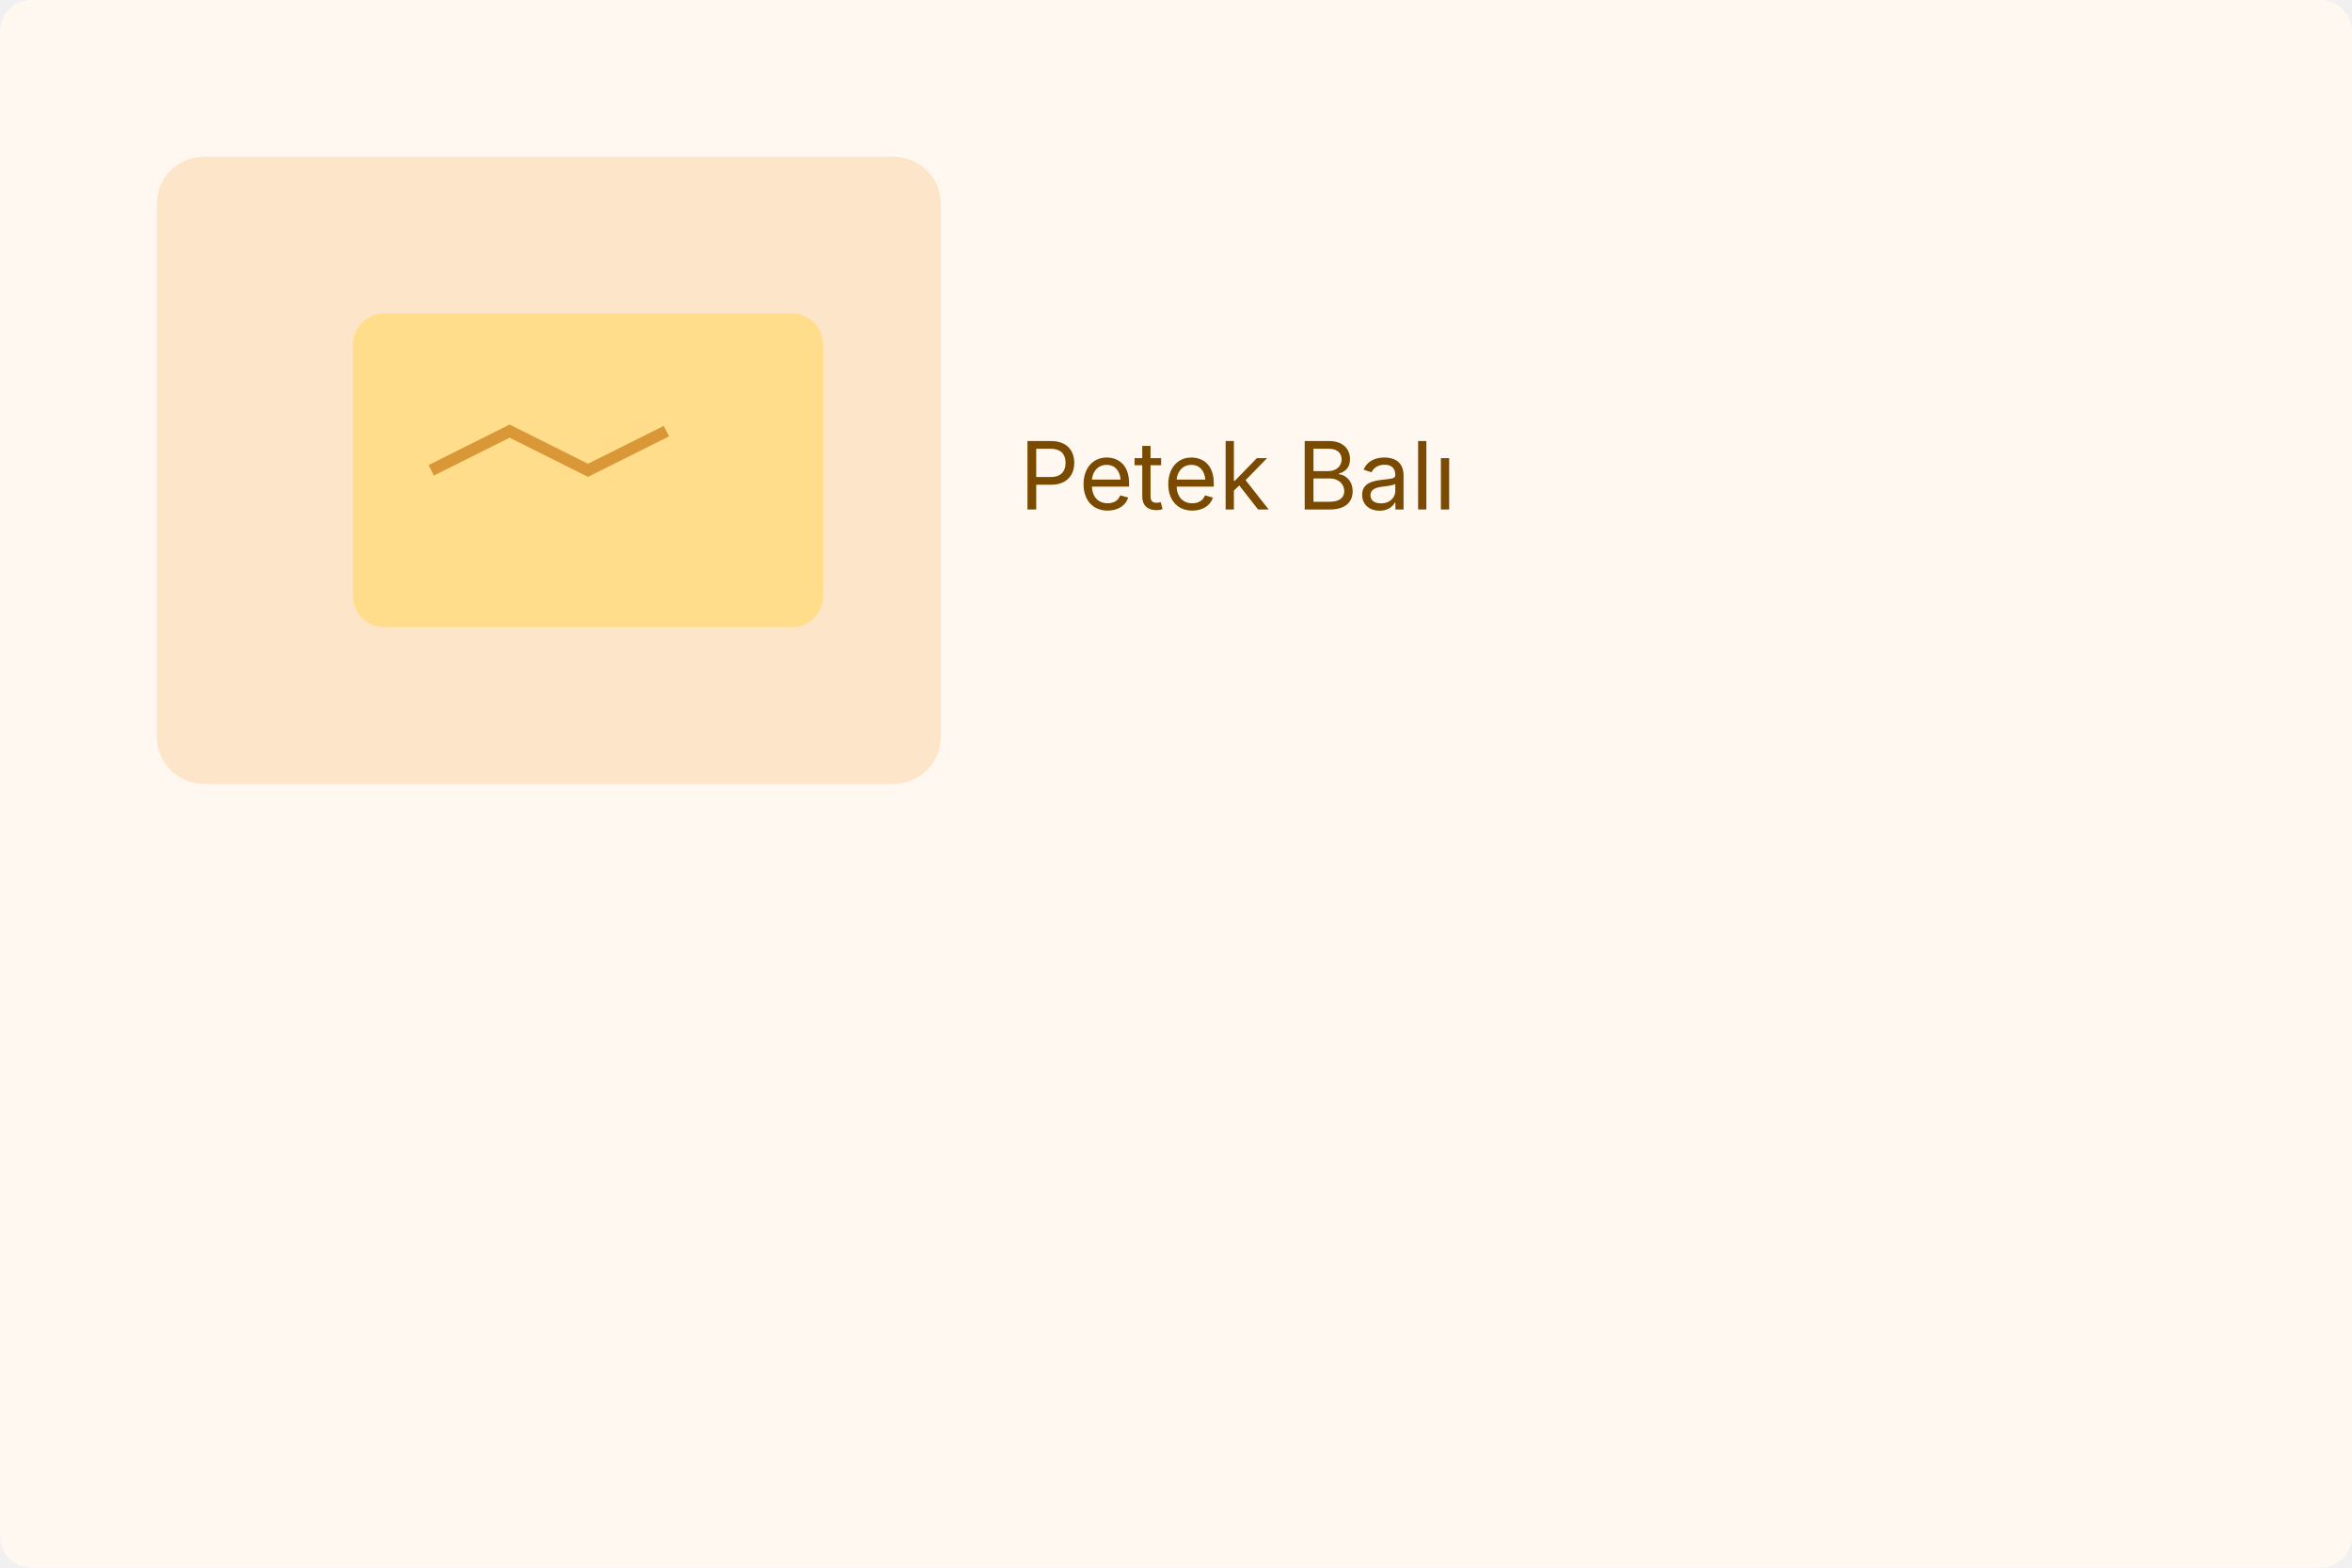
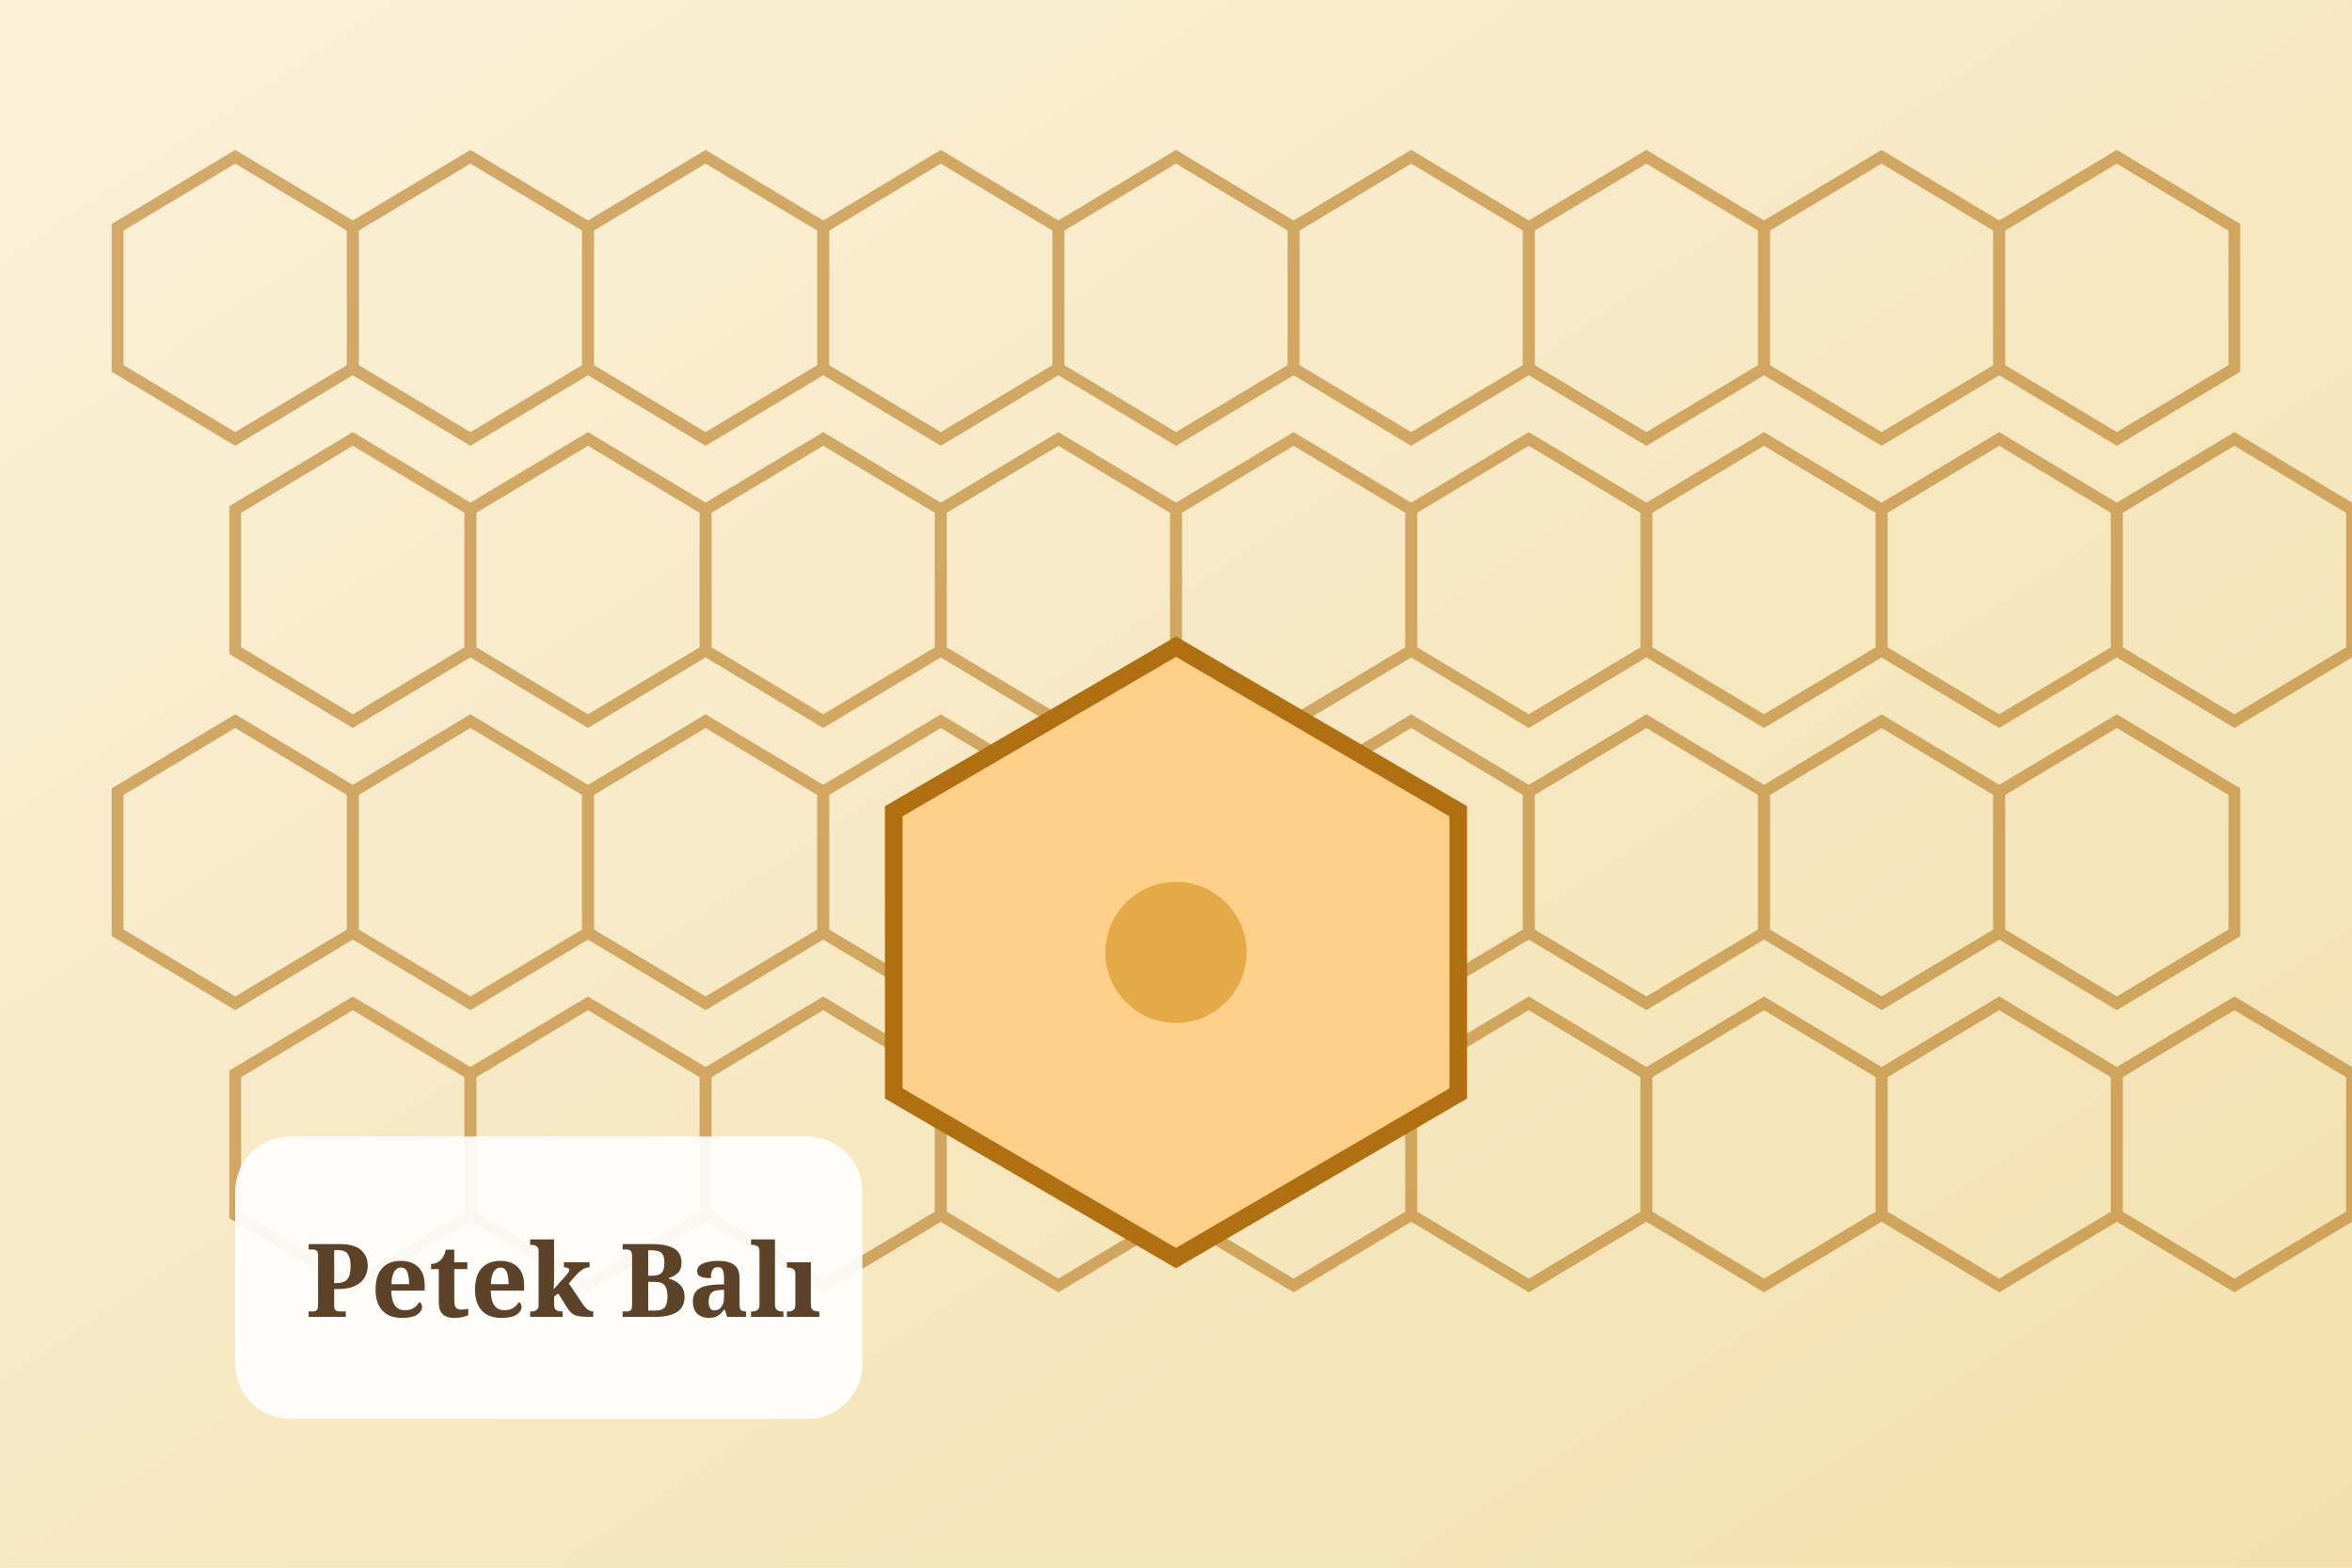
- <svg xmlns="http://www.w3.org/2000/svg" viewBox="0 0 600 400">
-   <rect width="600" height="400" rx="8" fill="#fff8f0" />
-   <g transform="translate(40,40)">
-     <rect width="200" height="160" rx="12" fill="#fde5c9" />
-     <g transform="translate(30,20)">
-       <rect x="20" y="20" width="120" height="80" rx="8" fill="#ffdd8a" />
-       <path d="M40 60 L60 50 L80 60 L100 50" stroke="#c26900" stroke-width="3" fill="none" opacity="0.6" />
+ <svg xmlns="http://www.w3.org/2000/svg" xmlns:xlink="http://www.w3.org/1999/xlink" viewBox="0 0 600 400">
+   <defs>
+     <linearGradient id="combBg" x1="0" x2="1" y1="0" y2="1">
+       <stop offset="0" stop-color="#fbf1d9" />
+       <stop offset="1" stop-color="#f3e0ae" />
+     </linearGradient>
+   </defs>
+   <rect width="600" height="400" fill="url(#combBg)" />
+   <g fill="none" stroke="#b06f10" stroke-width="3" opacity="0.55">
+     <g id="hexrow">
+       <polygon points="60,40 90,58 90,94 60,112 30,94 30,58" />
+       <polygon points="120,40 150,58 150,94 120,112 90,94 90,58" />
+       <polygon points="180,40 210,58 210,94 180,112 150,94 150,58" />
+       <polygon points="240,40 270,58 270,94 240,112 210,94 210,58" />
+       <polygon points="300,40 330,58 330,94 300,112 270,94 270,58" />
+       <polygon points="360,40 390,58 390,94 360,112 330,94 330,58" />
+       <polygon points="420,40 450,58 450,94 420,112 390,94 390,58" />
+       <polygon points="480,40 510,58 510,94 480,112 450,94 450,58" />
+       <polygon points="540,40 570,58 570,94 540,112 510,94 510,58" />
    </g>
-     <text x="220" y="90" font-family="Inter, sans-serif" font-size="24" fill="#7a4a00">Petek Balı</text>
+     <use href="#hexrow" xlink:href="#hexrow" x="30" y="72" />
+     <use href="#hexrow" xlink:href="#hexrow" x="0" y="144" />
+     <use href="#hexrow" xlink:href="#hexrow" x="30" y="216" />
+   </g>
+   <g transform="translate(210,150) scale(1.5)">
+     <polygon points="60,10 108,38 108,86 60,114 12,86 12,38" fill="#ffd08a" stroke="#b06f10" stroke-width="3" />
+     <circle cx="60" cy="62" r="12" fill="#d99a2b" opacity="0.7" />
+   </g>
+   <g transform="translate(60,290)">
+     <rect x="0" y="0" width="160" height="72" rx="14" fill="#ffffff" opacity="0.92" />
+     <text x="18" y="46" font-family="Merriweather, serif" font-size="26" font-weight="700" fill="#5b4229">Petek Balı</text>
  </g>
</svg>
